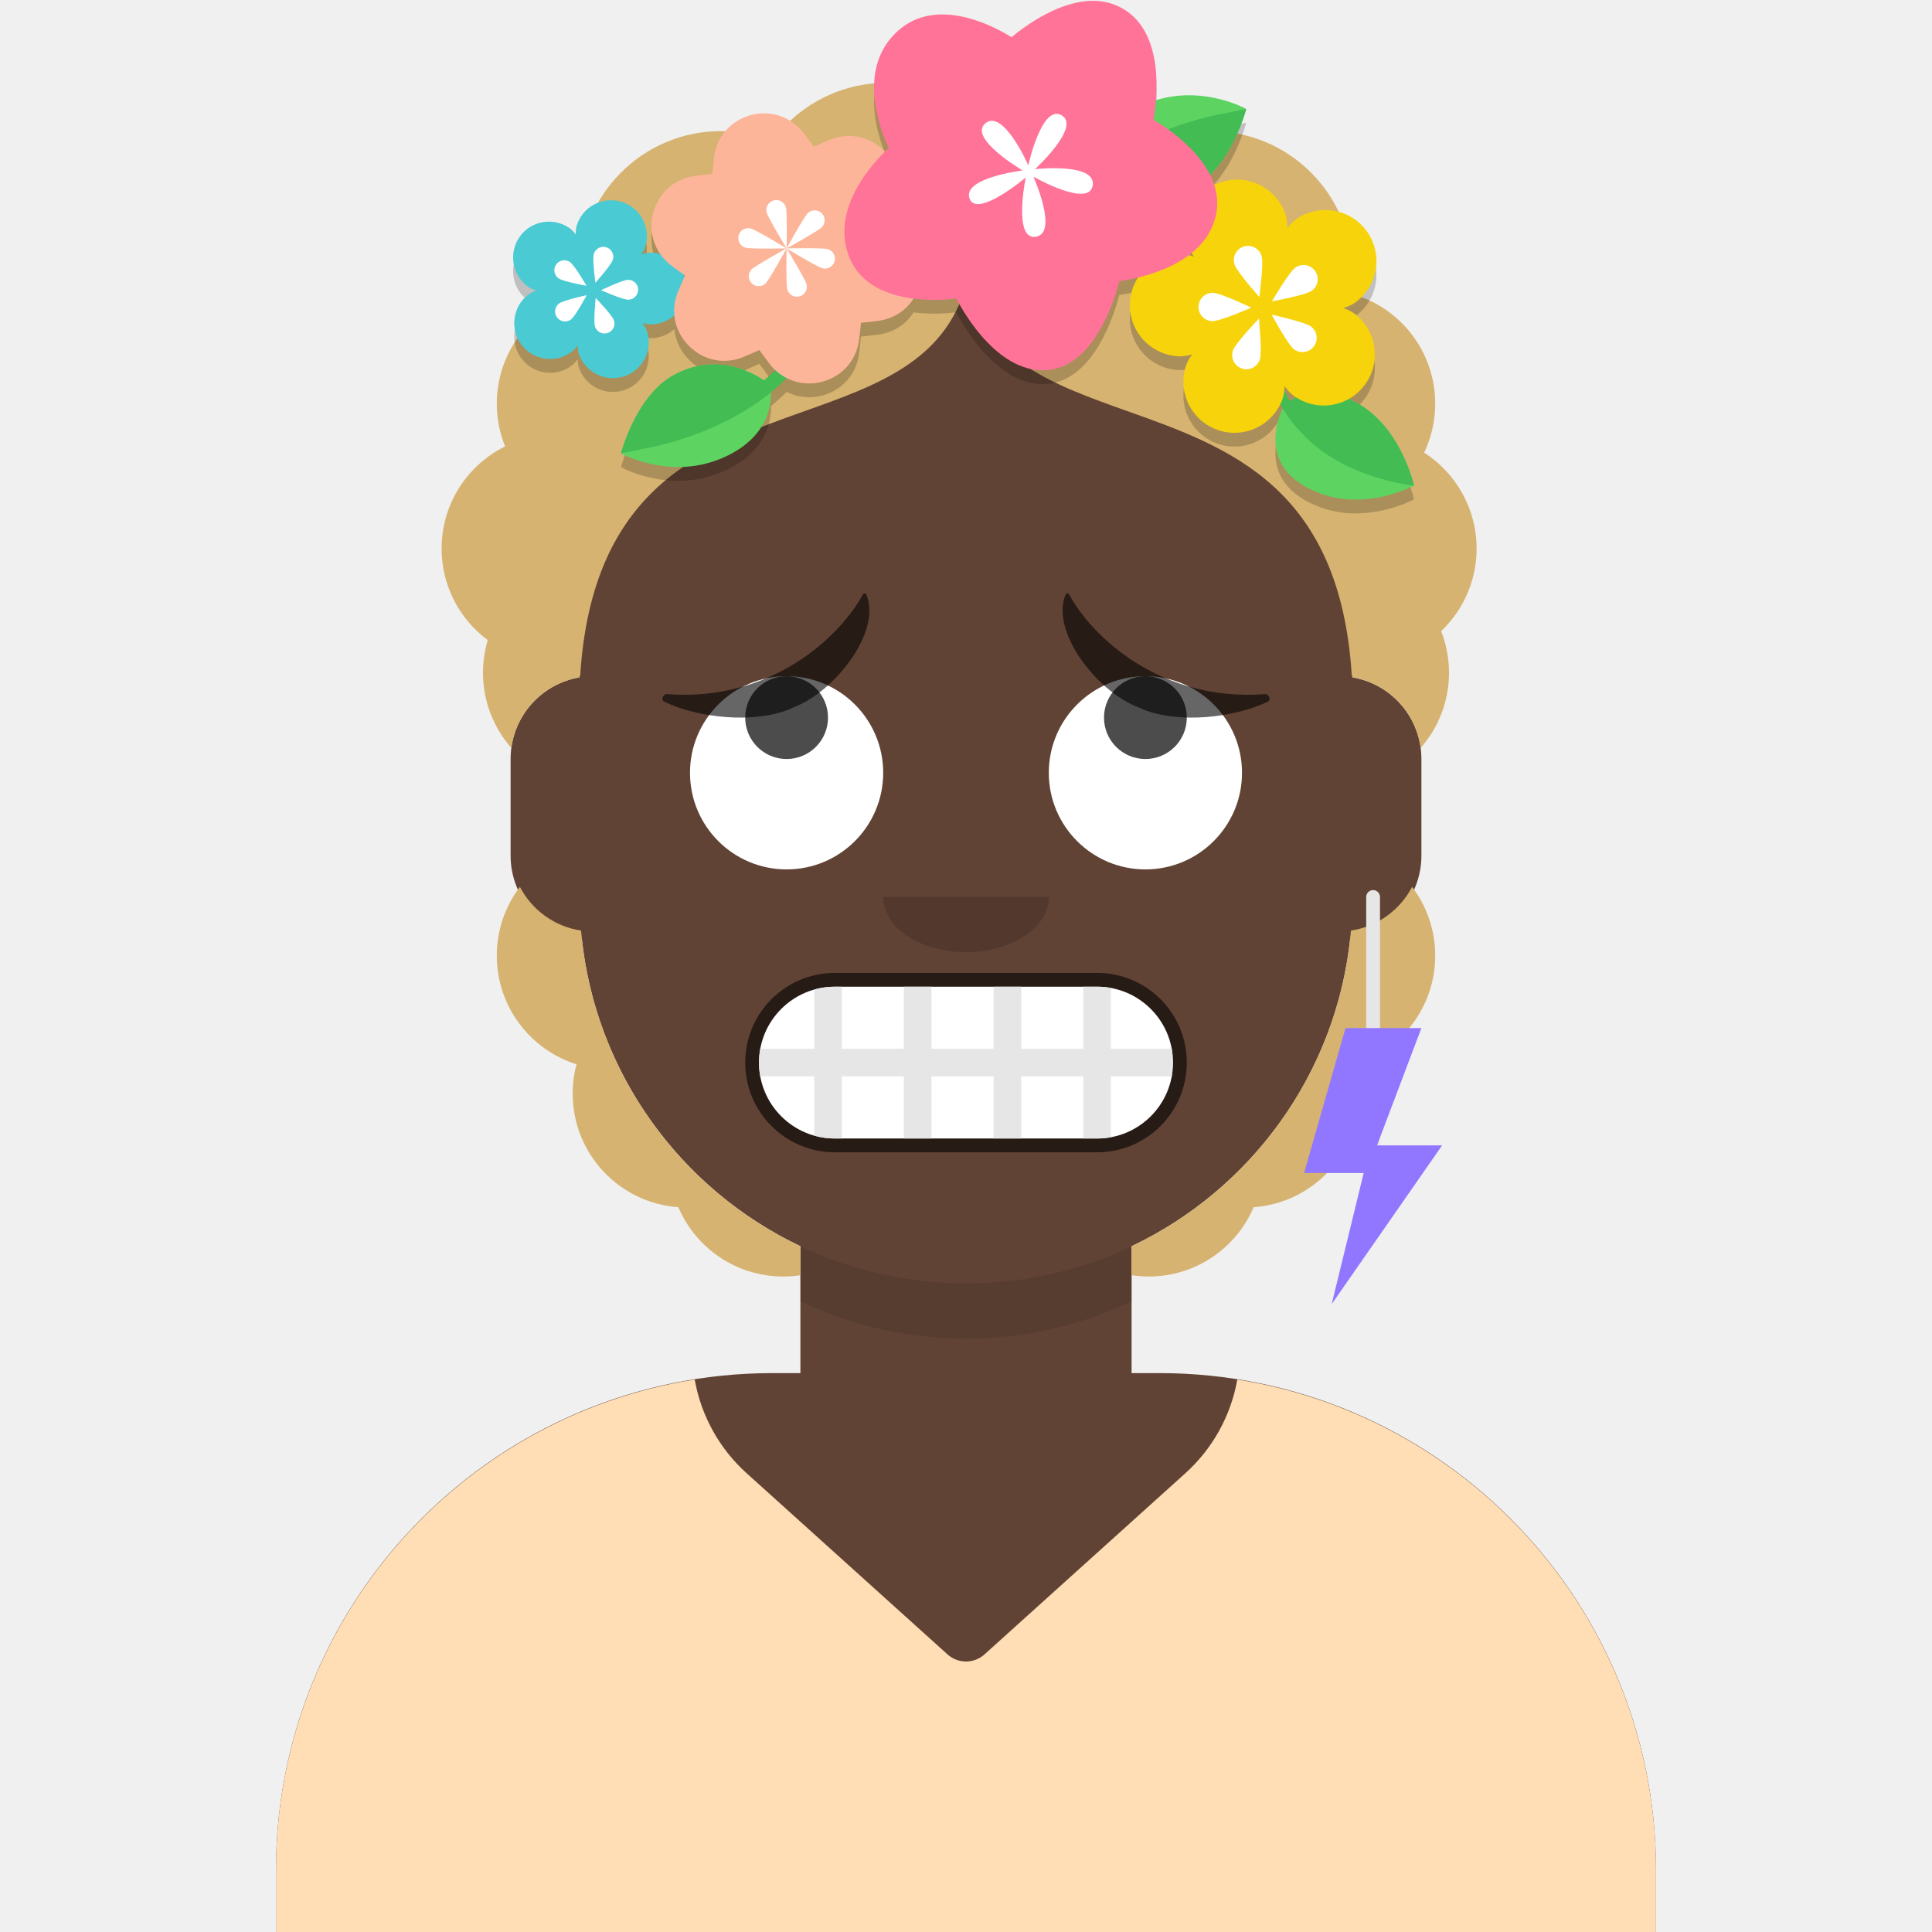
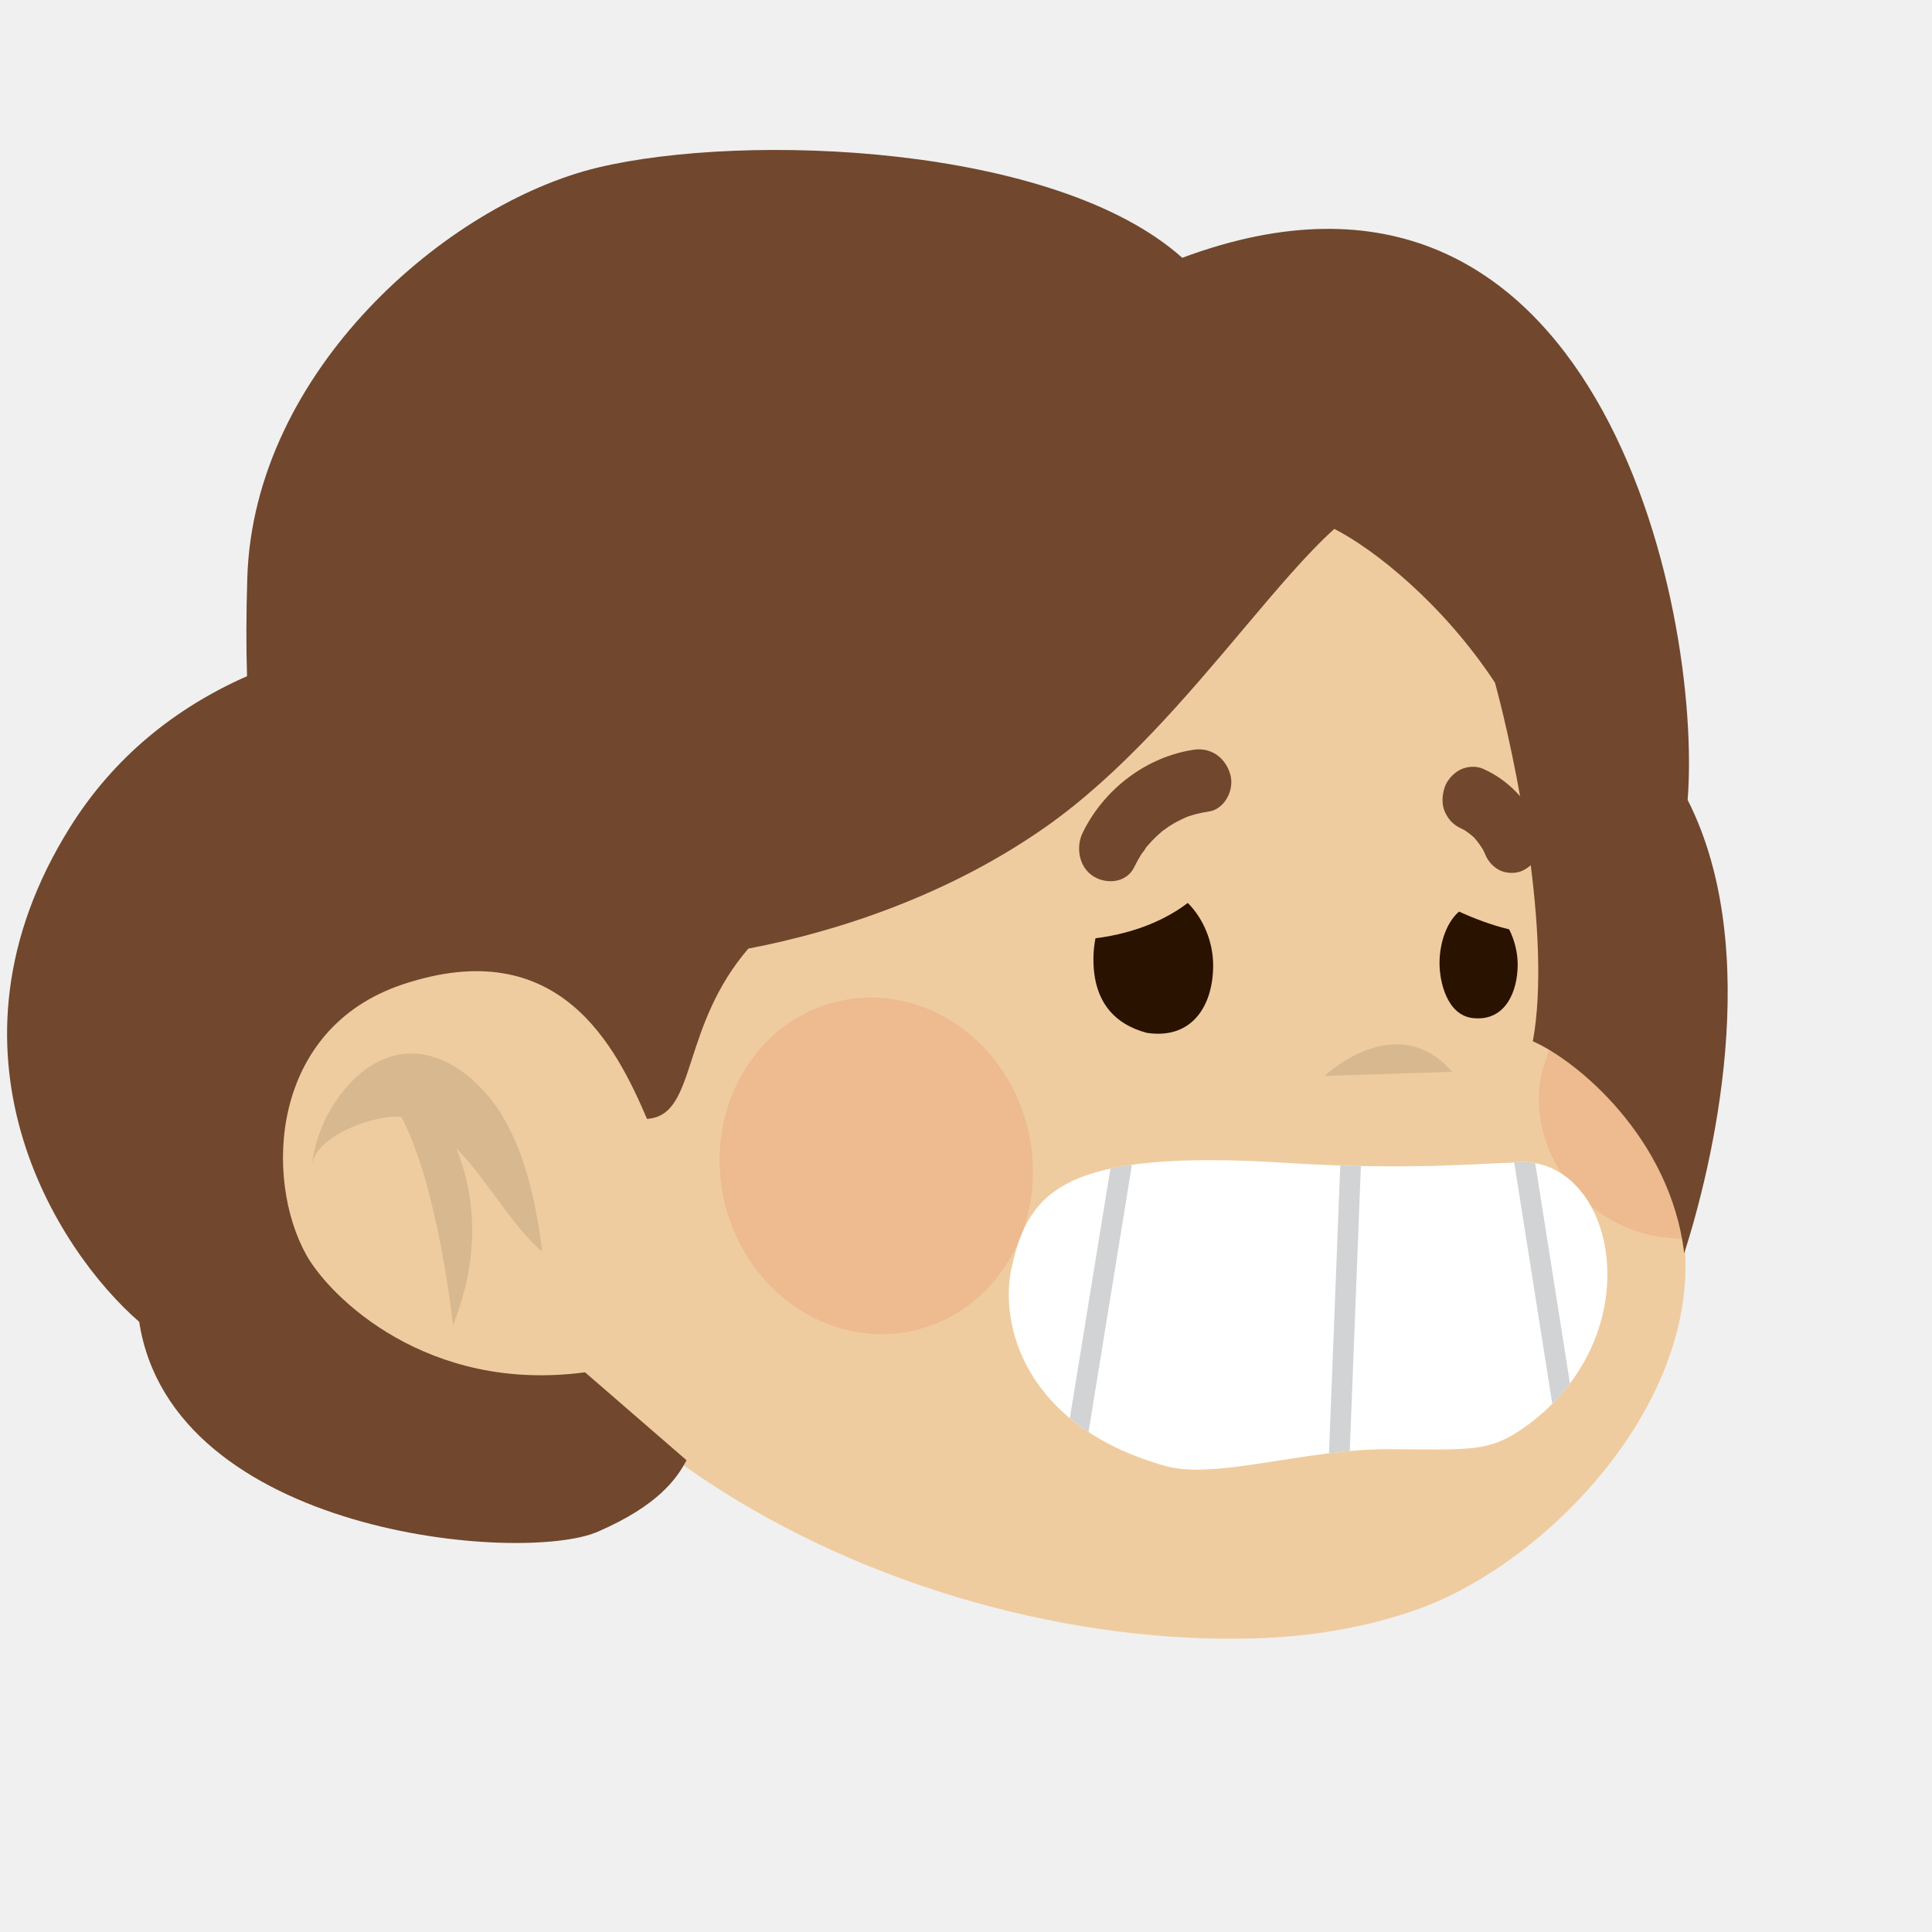
- <svg xmlns="http://www.w3.org/2000/svg" viewBox="0 0 280 280" fill="none">
+ <svg xmlns="http://www.w3.org/2000/svg" viewBox="0 0 480 480" fill="none">
  <mask id="avatarsRadiusMask">
-     <rect width="280" height="280" rx="0" ry="0" x="0" y="0" fill="#fff" />
+     <rect width="480" height="480" rx="0" ry="0" x="0" y="0" fill="#fff" />
  </mask>
  <g mask="url(#avatarsRadiusMask)">
-     <g transform="translate(40, 36)">
-       <path d="M100 0C69.072 0 44 25.072 44 56v6.166c-5.675.952-10 5.888-10 11.834v14c0 6.052 4.48 11.058 10.305 11.881 2.067 19.806 14.458 36.541 31.695 44.73V163h-4c-39.764 0-72 32.236-72 72v9h200v-9c0-39.764-32.236-72-72-72h-4v-18.389c17.237-8.189 29.628-24.924 31.695-44.73C161.52 99.058 166 94.052 166 88V74c0-5.946-4.325-10.882-10-11.834V56c0-30.928-25.072-56-56-56z" fill="#614335" />
-       <path d="M76 144.611v8A55.79 55.79 0 00100 158a55.789 55.789 0 0024-5.389v-8A55.789 55.789 0 01100 150a55.79 55.79 0 01-24-5.389z" fill="#000" fill-opacity=".1" />
+     <g transform="matrix(.85775 0 0 .85427 52 47)">
+       <path d="M263.989 38.62s131.387 20.593 121.424 208.128c-.036.695 15.192 10.822 16.384 11.904 10.619 9.62 19.527 21.94 23.423 36.351 13.872 51.319-35.724 104.196-75.83 118.231-14.981 5.242-30.815 7.787-46.681 8.249-103.139 3.009-239.69-62.655-246.703-190.893a172.056 172.056 0 0 1-.195-13.802c.621-24.349 6.488-48.063 15.33-70.082-.004.001 57.398-142.617 192.848-108.085Z" fill="rgba(239, 204, 159, 1)" />
+       <path d="M388.739 248.727c-1.423 3.492-2.844 7.955-3.241 10.507-1.694 10.947 2.045 22.252 8.54 30.378 6.168 7.716 14.976 12.72 23.506 14.607 2.88.637 6.367.964 9.416 1.067-3.204-31.703-28.973-50.725-38.221-56.559ZM203.534 332.051c24.406-5.26 39.558-31.017 33.844-57.531-5.714-26.514-30.13-43.744-54.535-38.484-24.405 5.259-39.558 31.016-33.844 57.53 5.714 26.514 30.13 43.744 54.535 38.485Z" fill="#DC2400" style="mix-blend-mode:multiply" opacity=".1" />
+       <path opacity=".1" d="M323.014 257.889s20.842-19.864 36.977-1.188Z" fill="#000" />
+       <g>
+         <path d="M128.679 356.869c-69.38 34.83-132.35-52.512-112.18-101.609 12.866-31.317 50.38-33.752 72.118-5.146 12.829 16.883 23.209 38.464 29.103 59.108" fill="rgba(239, 204, 159, 1)" />
+         <path opacity=".1" d="M71.534 278.927c8.927 9.099 16.103 22.593 24.923 30.12-1.63-12.595-4.232-26.045-10.34-37.396-6.201-11.528-17.479-21.025-28.962-20.242-14.23.971-25.947 17.573-27.454 32.626.9-9.008 18.99-15.104 25.894-14.251 10.812 20.413 14.998 60.644 14.998 60.644 9.007-22.775 5.36-40.689.941-51.501Z" fill="#000" />
+       </g>
    </g>
-     <g transform="translate(8, 170)">
-       <path d="M92.68 29.936C58.295 35.366 32 65.138 32 101.052V110h200v-8.948c0-35.914-26.294-65.686-60.681-71.116a23.874 23.874 0 01-7.555 13.603l-29.085 26.229a4 4 0 01-5.358 0l-29.085-26.229a23.871 23.871 0 01-7.555-13.603z" fill="#FFDEB5" />
+     <g transform="matrix(.85472 0 0 .855 19 -17)">
+       <path d="M351.722 357.794c35.705 2.283 57.778 0 64.899 0 29.986-4.491 42.802 48.435 5.16 76.206-11.238 8.291-16.781 7-40.781 7-24.024 0-49.993 8.95-64.5 4.863-41.122-11.585-48.343-41.355-44.653-57.739 4.992-22.164 15.153-34.467 79.875-30.33Z" fill="#fff" />
+       <mask id="mouthAwkwardSmile-a" style="mask-type:alpha" maskUnits="userSpaceOnUse" x="271" y="357" width="174" height="90">
+         <path d="M351.722 357.794c35.705 2.283 57.778 0 64.899 0 29.986-4.491 42.802 48.435 5.16 76.206-11.238 8.291-16.781 7-40.781 7-24.024 0-49.993 8.95-64.5 4.863-41.122-11.585-48.343-41.355-44.653-57.739 4.992-22.164 15.153-34.467 79.875-30.33Z" fill="#fff" />
+       </mask>
+       <g mask="url(#mouthAwkwardSmile-a)">
+         <path fill-rule="evenodd" clip-rule="evenodd" d="m285.823 450.002 17.452-107.372 5.922.962-17.451 107.372-5.923-.962Zm77.403 14.257 4.276-109.584 5.996.234-4.277 109.584-5.995-.234Zm66.811-29.791-13.628-86.344 5.927-.935 13.627 86.343-5.926.936Z" fill="#D1D3D4" />
+       </g>
    </g>
-     <g transform="translate(86, 134)">
-       <rect x="22" y="7" width="64" height="26" rx="13" fill="#000" fill-opacity=".6" />
-       <rect x="24" y="9" width="60" height="22" rx="11" fill="#fff" />
-       <path d="M24.181 18H32V9.414A11 11 0 0135 9h1v9h9V9h4v9h9V9h4v9h9V9h2c.683 0 1.351.062 2 .181V18h8.819l.048.282v3.436l-.048.282H75v8.819c-.649.119-1.317.181-2 .181h-2v-9h-9v9h-4v-9h-9v9h-4v-9h-9v9h-1a11 11 0 01-3-.414V22h-7.819a11.057 11.057 0 010-4z" fill="#E6E6E6" />
+     <g transform="matrix(.85472 0 0 .855 19 -17)">
+       <g fill="#2A1200">
+         <path d="M401.884 284.77c3.898 1.79 9.27 3.915 14.555 5.154 1.59 3.122 2.498 6.841 2.489 10.269-.021 7.961-3.658 16.513-12.951 15.536-7.8-.82-9.785-10.978-9.772-15.979.016-6.111 2.179-11.988 5.679-14.98ZM296.2 292.531a30.443 30.443 0 0 0-.596 6.017c-.033 12.455 6.185 18.988 15.53 21.465 12.984 1.968 19.243-7.675 19.273-19.552.018-6.902-2.871-13.713-7.379-18.203-5.602 4.286-14.434 8.704-26.828 10.273Z" />
+       </g>
+       <g fill="#71472D">
+         <path d="M324.846 237.734c-13.715 2.017-26.145 11.324-32.392 24.184-2.014 4.146-1.067 10.067 3.235 12.662 3.977 2.403 9.612 1.736 11.766-2.707a38.274 38.274 0 0 1 2.14-3.864c.245-.386 1.016-1.177 1.177-1.684.128-.159.254-.317.387-.473a37.43 37.43 0 0 1 2.595-2.773 38.507 38.507 0 0 1 1.601-1.454c.173-.147.347-.29.525-.435.523-.272 1.065-.774 1.527-1.073a35.646 35.646 0 0 1 5.197-2.775c.161-.069.32-.134.483-.2.64-.199 1.274-.414 1.923-.591a36.248 36.248 0 0 1 4.203-.865c4.433-.651 7.487-6.186 6.167-10.783-1.46-5.057-5.785-7.866-10.534-7.169ZM425.206 260.439c-3.136-7.848-9.111-13.991-16.426-17.189-1.975-.862-4.58-.682-6.536.285-1.927.953-3.861 3.003-4.564 5.196-.729 2.277-.902 4.876.082 7.061.997 2.216 2.538 3.853 4.681 4.793.351.153.681.347 1.026.519a22.652 22.652 0 0 1 2.784 2.161 23.752 23.752 0 0 1 2.572 3.485c.229.478.482.944.682 1.441.861 2.148 2.65 3.977 4.681 4.793 1.944.781 4.613.769 6.536-.288 1.992-1.095 3.813-2.85 4.565-5.196.75-2.338.827-4.788-.083-7.061Z" />
+       </g>
    </g>
-     <g transform="translate(112, 122)">
-       <path fill-rule="evenodd" clip-rule="evenodd" d="M16 8c0 4.418 5.373 8 12 8s12-3.582 12-8" fill="#000" fill-opacity=".16" />
+     <g transform="matrix(.85472 0 0 .85667 18 -15)">
+       <path d="M366.798 170.897c-7.948 7.153-16.754 17.58-26.503 29.123-16.324 19.33-35.29 41.787-57.295 57.237-28.246 19.831-60.5 30.384-86.539 35.362-9.592 11.139-13.383 22.797-16.372 31.99-3.214 9.884-5.501 16.918-13.076 17.391-8.889-20.605-25.302-54.216-71.013-39-38.504 12.817-40.38 56.31-28 78.5 6.984 12.363 35.289 40.086 81 34l29.5 25.5c-2.857 5.389-8.249 13.113-25.772 20.721-21.903 9.51-123.802.951-133.325-60.864-23.808-20.605-61.139-78.172-19.999-143.6 12.603-20.043 30.342-34.402 51.343-43.643-.256-8.192-.265-17.691.083-28.633 1.904-59.913 58.091-108.414 101.898-118.875 42.807-10.222 132.902-6.823 169.869 26.17C443.101 47.484 473.826 193.926 469.5 249.5c22.4 44 7 106.667-1 131.5-4-33.6-31.333-56-44-61.5 5.6-30.4-5-82-11-104-15.24-23.056-35.221-38.763-46.702-44.603Z" fill="rgba(113, 71, 45, 1)" />
    </g>
-     <g transform="translate(84, 90)">
-       <path d="M44 22c0 7.732-6.268 14-14 14s-14-6.268-14-14S22.268 8 30 8s14 6.268 14 14zm52 0c0 7.732-6.268 14-14 14s-14-6.268-14-14S74.268 8 82 8s14 6.268 14 14z" fill="#fff" />
-       <path d="M36 14a6 6 0 11-12 0 6 6 0 0112 0zm52 0a6 6 0 11-12 0 6 6 0 0112 0z" fill="#000" fill-opacity=".7" />
-     </g>
-     <g transform="translate(84, 82)">
-       <path fill-rule="evenodd" clip-rule="evenodd" d="M31.234 20.422l-.911.402c-5.242 2.081-13.188 1.209-18.046-1.123-.567-.273-.18-1.153.402-1.108 14.919 1.151 24.963-8.146 28.375-14.44.101-.187.407-.208.482-.034 2.308 5.319-4.45 13.985-10.302 16.303zm49.532 0l.911.402c5.242 2.081 13.188 1.209 18.046-1.123.567-.273.18-1.153-.402-1.108-14.919 1.151-24.963-8.146-28.375-14.44-.101-.187-.407-.208-.483-.034-2.307 5.319 4.45 13.985 10.303 16.303z" fill="#000" fill-opacity=".6" />
-     </g>
-     <g transform="translate(7, 0)">
-       <path d="M77 98.166v-.23l.083.064c1.69-27.447 17.839-33.192 32.509-38.41 10.529-3.746 20.296-7.22 23.408-18.254 3.112 11.034 12.879 14.508 23.408 18.254 14.67 5.218 30.819 10.963 32.509 38.41l.083-.064v.23a12.008 12.008 0 019.893 10.227A16.433 16.433 0 00203 97.5c0-2.13-.404-4.166-1.138-6.035A16.453 16.453 0 00207 79.5c0-5.836-3.03-10.964-7.602-13.898A16.44 16.44 0 00201 58.5c0-7.635-5.185-14.059-12.227-15.941.15-.998.227-2.02.227-3.059 0-11.322-9.178-20.5-20.5-20.5-2.629 0-5.143.495-7.453 1.397C157.317 15.306 151.295 12 144.5 12c-4.262 0-8.221 1.3-11.5 3.527A20.405 20.405 0 00121.5 12c-6.795 0-12.817 3.306-16.547 8.397A20.452 20.452 0 0097.5 19C86.178 19 77 28.178 77 39.5c0 1.04.077 2.06.227 3.059C70.186 44.442 65 50.865 65 58.5c0 2.192.427 4.284 1.203 6.197C60.75 67.39 57 73.007 57 79.5c0 5.438 2.63 10.261 6.689 13.267A16.504 16.504 0 0063 97.5c0 4.175 1.55 7.987 4.107 10.893A12.009 12.009 0 0177 98.166zm.209 36.701a12.01 12.01 0 01-8.86-6.334A16.43 16.43 0 0065 138.5c0 7.389 4.858 13.644 11.554 15.746A16.523 16.523 0 0076 158.5c0 8.713 6.754 15.849 15.312 16.458C93.825 180.861 99.679 185 106.5 185c.85 0 1.685-.064 2.5-.188v-4.201c-17.53-8.328-30.048-25.496-31.791-45.744zM157 180.611v4.201c.815.124 1.65.188 2.5.188 6.821 0 12.675-4.139 15.188-10.042 8.558-.609 15.312-7.745 15.312-16.458 0-1.471-.192-2.897-.554-4.254C196.142 152.144 201 145.889 201 138.5c0-3.744-1.247-7.198-3.349-9.967a12.012 12.012 0 01-8.86 6.334c-1.743 20.248-14.26 37.416-31.791 45.744z" fill="#D6B370" />
-       <path fill-rule="evenodd" clip-rule="evenodd" d="M170.125 28.357a7.381 7.381 0 00-1.14.454c-.164-.507-.37-1-.61-1.478 3.712-3.638 5.24-9.539 5.24-9.539s-1.153.204-3.098.634c-.264.038-3.78.6-8.233 2.314a29.96 29.96 0 00-2.099-1.38c.514-2.934 1.673-12.561-4.468-16.116-6.105-3.534-13.793 2.204-16.115 4.148a24.905 24.905 0 00-.704-.423c-3.066-1.775-10.768-5.351-16.048-.235-5.645 5.468-2.312 14.003-1.045 16.698-.163.152-.35.33-.555.534a4.466 4.466 0 00-.108-.11c-2.166-2.166-5.255-2.75-8.062-1.522l-2.133.933-1.38-1.875c-1.923-2.608-5.24-3.612-8.283-2.546-2.692.943-4.49 3.207-4.809 6.054l-.26 2.313-2.313.26c-2.847.319-5.11 2.117-6.054 4.81-.789 2.25-.462 4.65.832 6.525a5.18 5.18 0 00-1.493-.192c-.373.007-.794.099-1.242.25.269-.39.473-.768.582-1.124a5.207 5.207 0 00-3.452-6.494 5.169 5.169 0 00-3.962.382 5.164 5.164 0 00-2.532 3.07c-.11.36-.149.793-.143 1.268-.288-.378-.586-.696-.893-.91a5.206 5.206 0 00-7.242 1.276 5.206 5.206 0 001.277 7.243c.307.214.707.386 1.16.527-.447.157-.842.342-1.141.568a5.166 5.166 0 00-2.02 3.429 5.168 5.168 0 00.997 3.853 5.163 5.163 0 003.43 2.02 5.167 5.167 0 003.853-.997c.298-.224.584-.546.857-.932.012.473.07.9.19 1.252a5.206 5.206 0 006.61 3.225 5.172 5.172 0 002.561-1.93 5.196 5.196 0 00.663-4.68c-.122-.352-.339-.724-.62-1.103.452.135.876.212 1.248.206a5.176 5.176 0 003.365-1.317c.152 1.634.875 3.191 2.125 4.442 2.166 2.166 5.255 2.749 8.062 1.523l2.134-.934 1.38 1.875c.285.387.6.74.941 1.054a18.67 18.67 0 01-1.642 1.444 14.59 14.59 0 00-1.922-1.06c-2.603-1.227-6.829-2.194-11.419.456-.66.381-1.27.842-1.834 1.357C84.615 61.459 83 67.696 83 67.696s7.374 4.172 15.258.428c5.904-2.803 6.536-7.224 6.481-9.268a28.568 28.568 0 002.265-2.062 7.273 7.273 0 005.713.359c2.693-.945 4.49-3.208 4.809-6.055l.258-2.314 2.314-.26c2.253-.252 4.14-1.43 5.297-3.245 2.579.323 4.97.135 6.197-.01.993 1.88 3.83 6.712 7.888 9.061 1.67.967 3.375 1.413 5.071 1.325 6.905-.358 9.916-9.995 10.669-12.912a28.097 28.097 0 002.71-.517 7.358 7.358 0 00-1.185 3.886 7.368 7.368 0 001.334 4.363 7.396 7.396 0 005.936 3.164c.53.01 1.133-.1 1.777-.293-.401.54-.71 1.069-.883 1.57a7.395 7.395 0 00.943 6.66 7.36 7.36 0 003.645 2.746c3.569 1.229 7.446-.44 9.059-3.751.107.204.223.412.346.623-.716 1.471-3.806 8.955 5.533 12.354 6.765 2.462 13.449-1.147 13.492-1.17 0 0-2.065-9.478-9.458-12.551a7.377 7.377 0 002.289-2.005 7.355 7.355 0 001.418-5.483 7.35 7.35 0 00-2.874-4.88c-.425-.321-.987-.584-1.625-.808.645-.201 1.216-.445 1.652-.75 3.342-2.34 4.158-6.964 1.817-10.307-2.34-3.342-6.964-4.157-10.306-1.817-.436.306-.86.758-1.27 1.296.008-.676-.048-1.293-.204-1.803a7.35 7.35 0 00-3.603-4.37 7.355 7.355 0 00-5.638-.543zm-4.085 10.84a8.196 8.196 0 00-.731-.213c.134-.1.267-.203.397-.309.101.172.213.346.334.521zm14.353 20.081c.154.117.312.227.474.33a6.97 6.97 0 00-.925.522 13.626 13.626 0 01-.797-1.65 8.08 8.08 0 00.028-.528c.389.549.797 1.007 1.22 1.326zm-88.2-17.159a5.134 5.134 0 00-.123-.32l.199.147-.076.173z" fill="#000" fill-opacity=".2" />
-       <path d="M179.032 58.94s-4.981 8.828 5.403 12.608c6.787 2.47 13.492-1.17 13.492-1.17s-2.159-9.908-9.963-12.748c-6.108-2.224-8.932 1.31-8.932 1.31z" fill="#5DD362" />
-       <path d="M197.926 70.377s-2.158-9.907-9.963-12.747c-4.072-1.483-6.7-.387-8.022.5-1.357-2.394-1.474-4.185-1.449-4.252.03-.293-.193-.526-.465-.625-.067-.025-.203-.074-.295-.032-.389.011-.671.365-.657.75-.006.226.347 4.535 4.626 8.828 6.048 6.61 16.225 7.578 16.225 7.578z" fill="#42BC53" />
-       <path fill-rule="evenodd" clip-rule="evenodd" d="M166.222 26.99c5.283-3.05 7.393-11.196 7.393-11.196s-7.374-4.172-15.259-.428c-7.884 3.744-6.366 10.373-6.366 10.373s6.611 5.651 14.232 1.252z" fill="#5DD362" />
-       <path fill-rule="evenodd" clip-rule="evenodd" d="M148 29.428c.05.087.1.174.237.21.423.333 1.092.293 1.425-.13 1.05-1.183 2.062-2.23 3.261-3.153 1.966 1.405 7.324 4.085 13.299.636 5.283-3.05 7.393-11.197 7.393-11.197s-1.153.204-3.098.634c-.533.077-14.378 2.297-22.361 11.87a.961.961 0 00-.156 1.13z" fill="#42BC53" />
-       <path fill-rule="evenodd" clip-rule="evenodd" d="M90.392 54.5C85.11 57.55 83 65.696 83 65.696s7.374 4.172 15.258.428c7.885-3.743 6.367-10.373 6.367-10.373S98.013 50.1 90.392 54.5z" fill="#5DD362" />
-       <path fill-rule="evenodd" clip-rule="evenodd" d="M108.615 52.062c-.05-.087-.1-.173-.237-.21-.423-.333-1.093-.292-1.426.13-1.049 1.184-2.061 2.23-3.26 3.153-1.966-1.405-7.324-4.085-13.3-.635C85.11 57.55 83 65.696 83 65.696s1.153-.203 3.098-.634c.533-.077 14.378-2.297 22.36-11.87a.96.96 0 00.157-1.13z" fill="#42BC53" />
-       <path d="M68.575 49.956a5.168 5.168 0 01-.996-3.853 5.165 5.165 0 012.02-3.43c.298-.225.693-.41 1.141-.567-.453-.141-.854-.313-1.16-.527a5.206 5.206 0 01-1.278-7.243 5.206 5.206 0 017.242-1.276c.307.214.605.532.893.91-.005-.475.034-.909.144-1.267a5.164 5.164 0 012.531-3.07 5.169 5.169 0 013.962-.383 5.207 5.207 0 013.453 6.494c-.11.356-.314.735-.583 1.124.448-.151.87-.243 1.242-.25a5.206 5.206 0 015.29 5.11 5.177 5.177 0 01-.937 3.066 5.198 5.198 0 01-4.171 2.223c-.373.006-.797-.071-1.25-.206.282.38.5.75.621 1.103a5.196 5.196 0 01-.662 4.68 5.171 5.171 0 01-2.561 1.93 5.206 5.206 0 01-6.61-3.225c-.121-.352-.179-.779-.19-1.252-.274.386-.56.708-.857.932a5.166 5.166 0 01-3.854.997 5.163 5.163 0 01-3.43-2.02z" fill="#4ACAD3" />
-       <path fill-rule="evenodd" clip-rule="evenodd" d="M81.822 37.64a1.444 1.444 0 10-2.763-.845c-.233.763.232 4.182.232 4.182s2.297-2.574 2.53-3.337zm2.242 5.797a1.444 1.444 0 10-.05-2.888c-.798.014-3.906 1.513-3.906 1.513s3.159 1.39 3.956 1.375zm-6.057-2.018s-1.738-2.98-2.392-3.438a1.444 1.444 0 10-1.657 2.366c.654.458 4.049 1.072 4.049 1.072zm3.073 6.838a1.444 1.444 0 00.895-1.836c-.26-.755-2.646-3.246-2.646-3.246s-.345 3.433-.086 4.187a1.445 1.445 0 001.837.895zm-5.32-1.96c.637-.48 2.27-3.52 2.27-3.52s-3.371.732-4.008 1.212a1.444 1.444 0 101.738 2.307z" fill="#fff" />
-       <path d="M117.526 49.098l.258-2.314 2.314-.26c2.847-.319 5.11-2.116 6.054-4.81 1.066-3.042.065-6.359-2.547-8.281l-1.874-1.38.932-2.134c1.228-2.806.645-5.896-1.521-8.061-2.166-2.166-5.255-2.75-8.062-1.522l-2.133.933-1.38-1.875c-1.923-2.608-5.24-3.612-8.283-2.546-2.692.943-4.49 3.207-4.81 6.054l-.258 2.313-2.314.26c-2.847.319-5.11 2.117-6.054 4.81-.938 2.676-.299 5.56 1.668 7.528a7.7 7.7 0 00.878.753l1.874 1.38-.933 2.134c-1.226 2.807-.643 5.896 1.523 8.062 2.166 2.166 5.255 2.749 8.062 1.523l2.134-.934 1.38 1.875c1.917 2.61 5.24 3.612 8.283 2.547 2.692-.945 4.49-3.208 4.809-6.055z" fill="#FDB599" />
-       <path fill-rule="evenodd" clip-rule="evenodd" d="M109.881 41.19a1.44 1.44 0 11-2.782.746C106.894 41.17 107 36 107 36s-2.493 4.529-3.055 5.091a1.441 1.441 0 01-2.037-2.036C102.471 38.492 107 36 107 36s-5.169.106-5.937-.1a1.44 1.44 0 01.746-2.782C102.577 33.325 107 36 107 36s-2.676-4.422-2.882-5.19a1.44 1.44 0 112.782-.746c.206.768.1 5.936.1 5.936s2.492-4.529 3.054-5.091a1.44 1.44 0 012.037 2.036C111.528 33.508 107 36 107 36s5.168-.106 5.936.1a1.44 1.44 0 11-.746 2.782C111.422 38.676 107 36 107 36s2.675 4.422 2.881 5.19z" fill="#fff" />
-       <path d="M190.758 55.822a7.359 7.359 0 001.418-5.483 7.354 7.354 0 00-2.874-4.88c-.426-.321-.987-.584-1.625-.808.645-.201 1.216-.445 1.652-.75 3.342-2.34 4.158-6.964 1.817-10.307-2.34-3.342-6.964-4.157-10.306-1.817-.436.306-.86.758-1.271 1.296.009-.676-.047-1.293-.203-1.803a7.35 7.35 0 00-3.603-4.37 7.355 7.355 0 00-5.638-.543c-3.902 1.193-6.106 5.338-4.914 9.24.156.507.447 1.046.829 1.6-.637-.216-1.236-.346-1.767-.355-4.08-.071-7.456 3.19-7.528 7.27a7.368 7.368 0 001.334 4.363 7.396 7.396 0 005.936 3.164c.53.01 1.133-.1 1.777-.293-.401.54-.71 1.069-.883 1.57a7.395 7.395 0 00.943 6.66 7.357 7.357 0 003.645 2.746c3.858 1.329 8.077-.73 9.405-4.588.173-.502.255-1.109.271-1.782.389.549.797 1.007 1.22 1.326a7.351 7.351 0 005.483 1.418 7.348 7.348 0 004.882-2.874z" fill="#F7D30C" />
-       <path fill-rule="evenodd" clip-rule="evenodd" d="M171.908 38.295a2.054 2.054 0 113.931-1.202c.331 1.086-.33 5.95-.33 5.95s-3.27-3.662-3.601-4.748zm-3.192 8.25a2.055 2.055 0 11.072-4.11c1.135.02 5.557 2.153 5.557 2.153s-4.494 1.977-5.629 1.957zm8.62-2.872s2.474-4.241 3.404-4.892a2.055 2.055 0 112.358 3.367c-.93.651-5.762 1.525-5.762 1.525zm-4.373 9.731a2.056 2.056 0 01-1.274-2.613c.369-1.073 3.765-4.62 3.765-4.62s.492 4.886.123 5.96a2.057 2.057 0 01-2.614 1.273zm7.57-2.79c-.907-.683-3.23-5.008-3.23-5.008s4.797 1.042 5.704 1.725a2.055 2.055 0 11-2.474 3.283z" fill="#fff" />
-       <path d="M169.138 31.546c1.825-6.983-5.994-12.414-8.953-14.184.514-2.934 1.673-12.561-4.468-16.116-6.105-3.534-13.793 2.204-16.116 4.148a23.39 23.39 0 00-.703-.423c-3.066-1.775-10.768-5.351-16.048-.235-5.645 5.468-2.313 14.003-1.045 16.698-2.159 2.011-8.384 8.592-5.818 15.59.706 1.93 2.011 3.456 3.882 4.538 4.031 2.334 9.607 1.958 11.723 1.707.993 1.88 3.83 6.712 7.888 9.061 1.67.967 3.375 1.413 5.07 1.325 6.905-.358 9.917-9.995 10.67-12.912 2.861-.396 12.086-2.199 13.918-9.197z" fill="#FF7398" />
-       <path fill-rule="evenodd" clip-rule="evenodd" d="M142.764 25.603s3.685 8.188.353 8.71c-3.334.521-1.46-8.591-1.46-8.591s-7.111 6.007-8.15 3.028c-1.039-2.979 7.701-4.047 7.701-4.047s-7.987-4.693-5.393-6.837c2.594-2.144 6.216 6.092 6.216 6.092s1.944-8.92 4.82-7.254c2.876 1.665-3.857 7.811-3.857 7.811s8.877-.99 8.369 2.352c-.505 3.342-8.599-1.264-8.599-1.264z" fill="#fff" />
-       <rect x="191" y="129" width="2" height="39" rx="1" fill="#E6E6E6" />
-       <path d="M202 166h-9.43l6.43-17h-11l-6 21h8.636L186 189l16-23z" fill="#9177FF" />
-     </g>
+     <g transform="matrix(.85472 0 0 .85667 14 -12)" />
  </g>
</svg>
